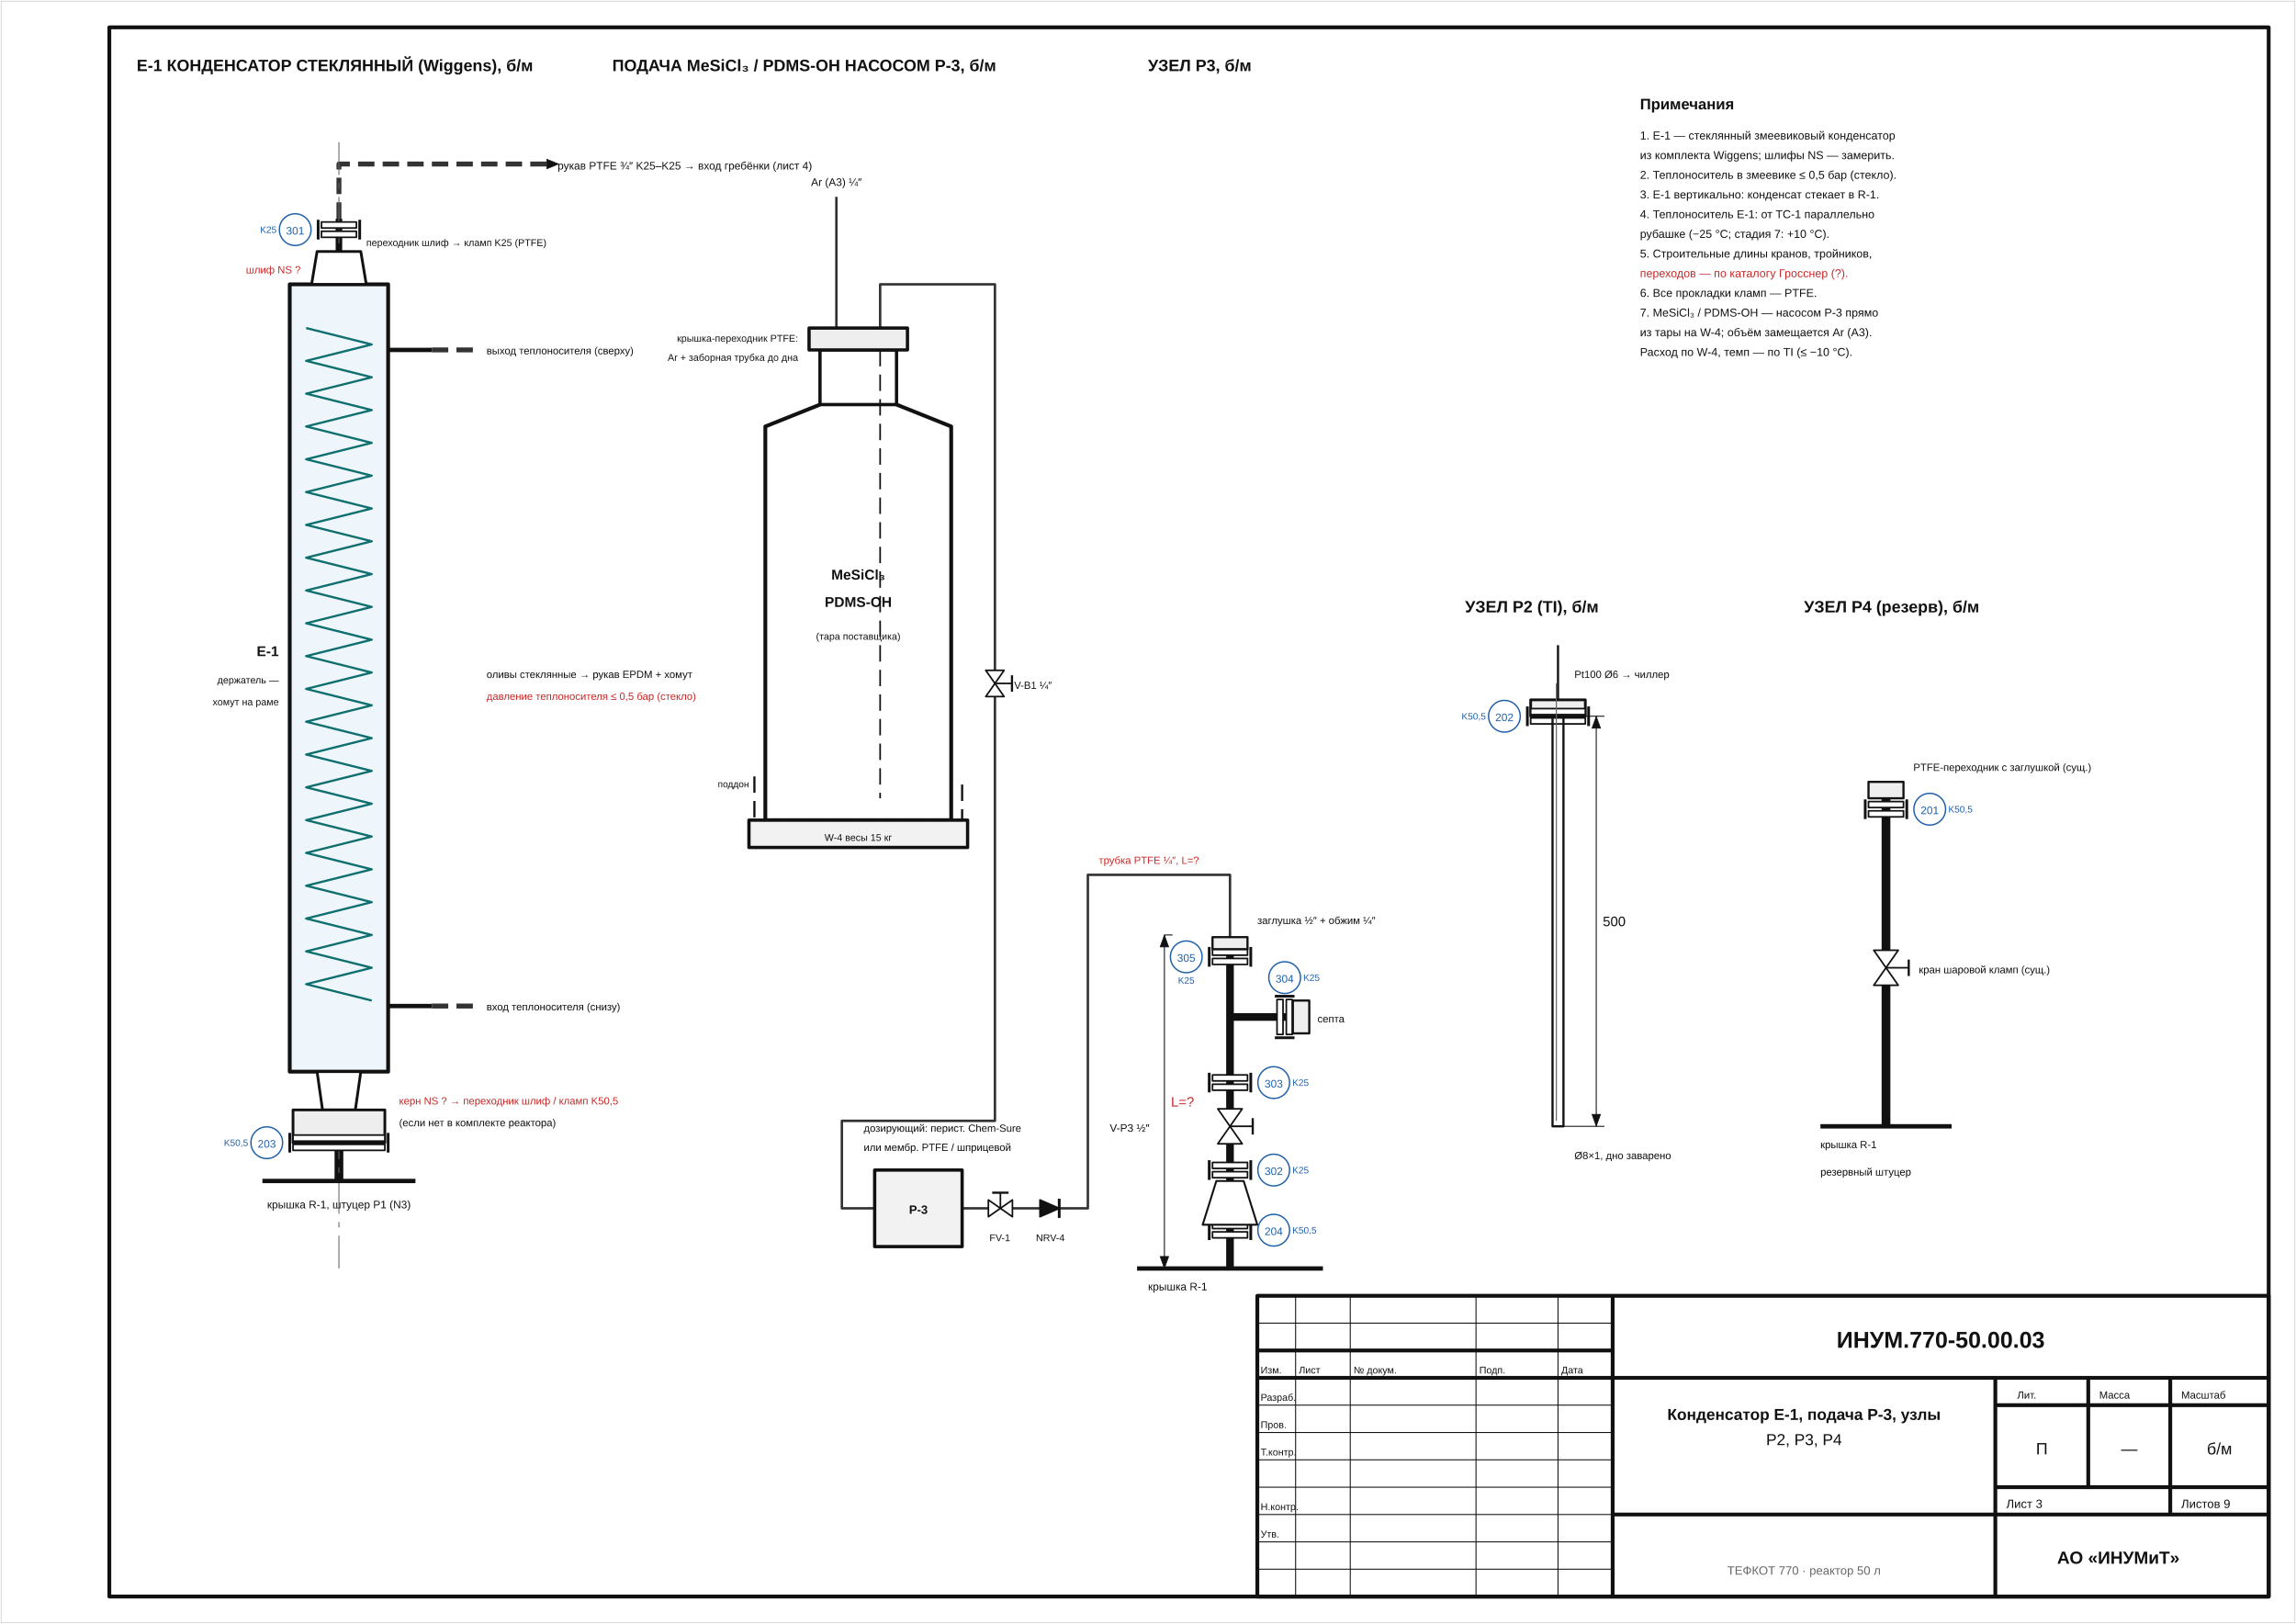
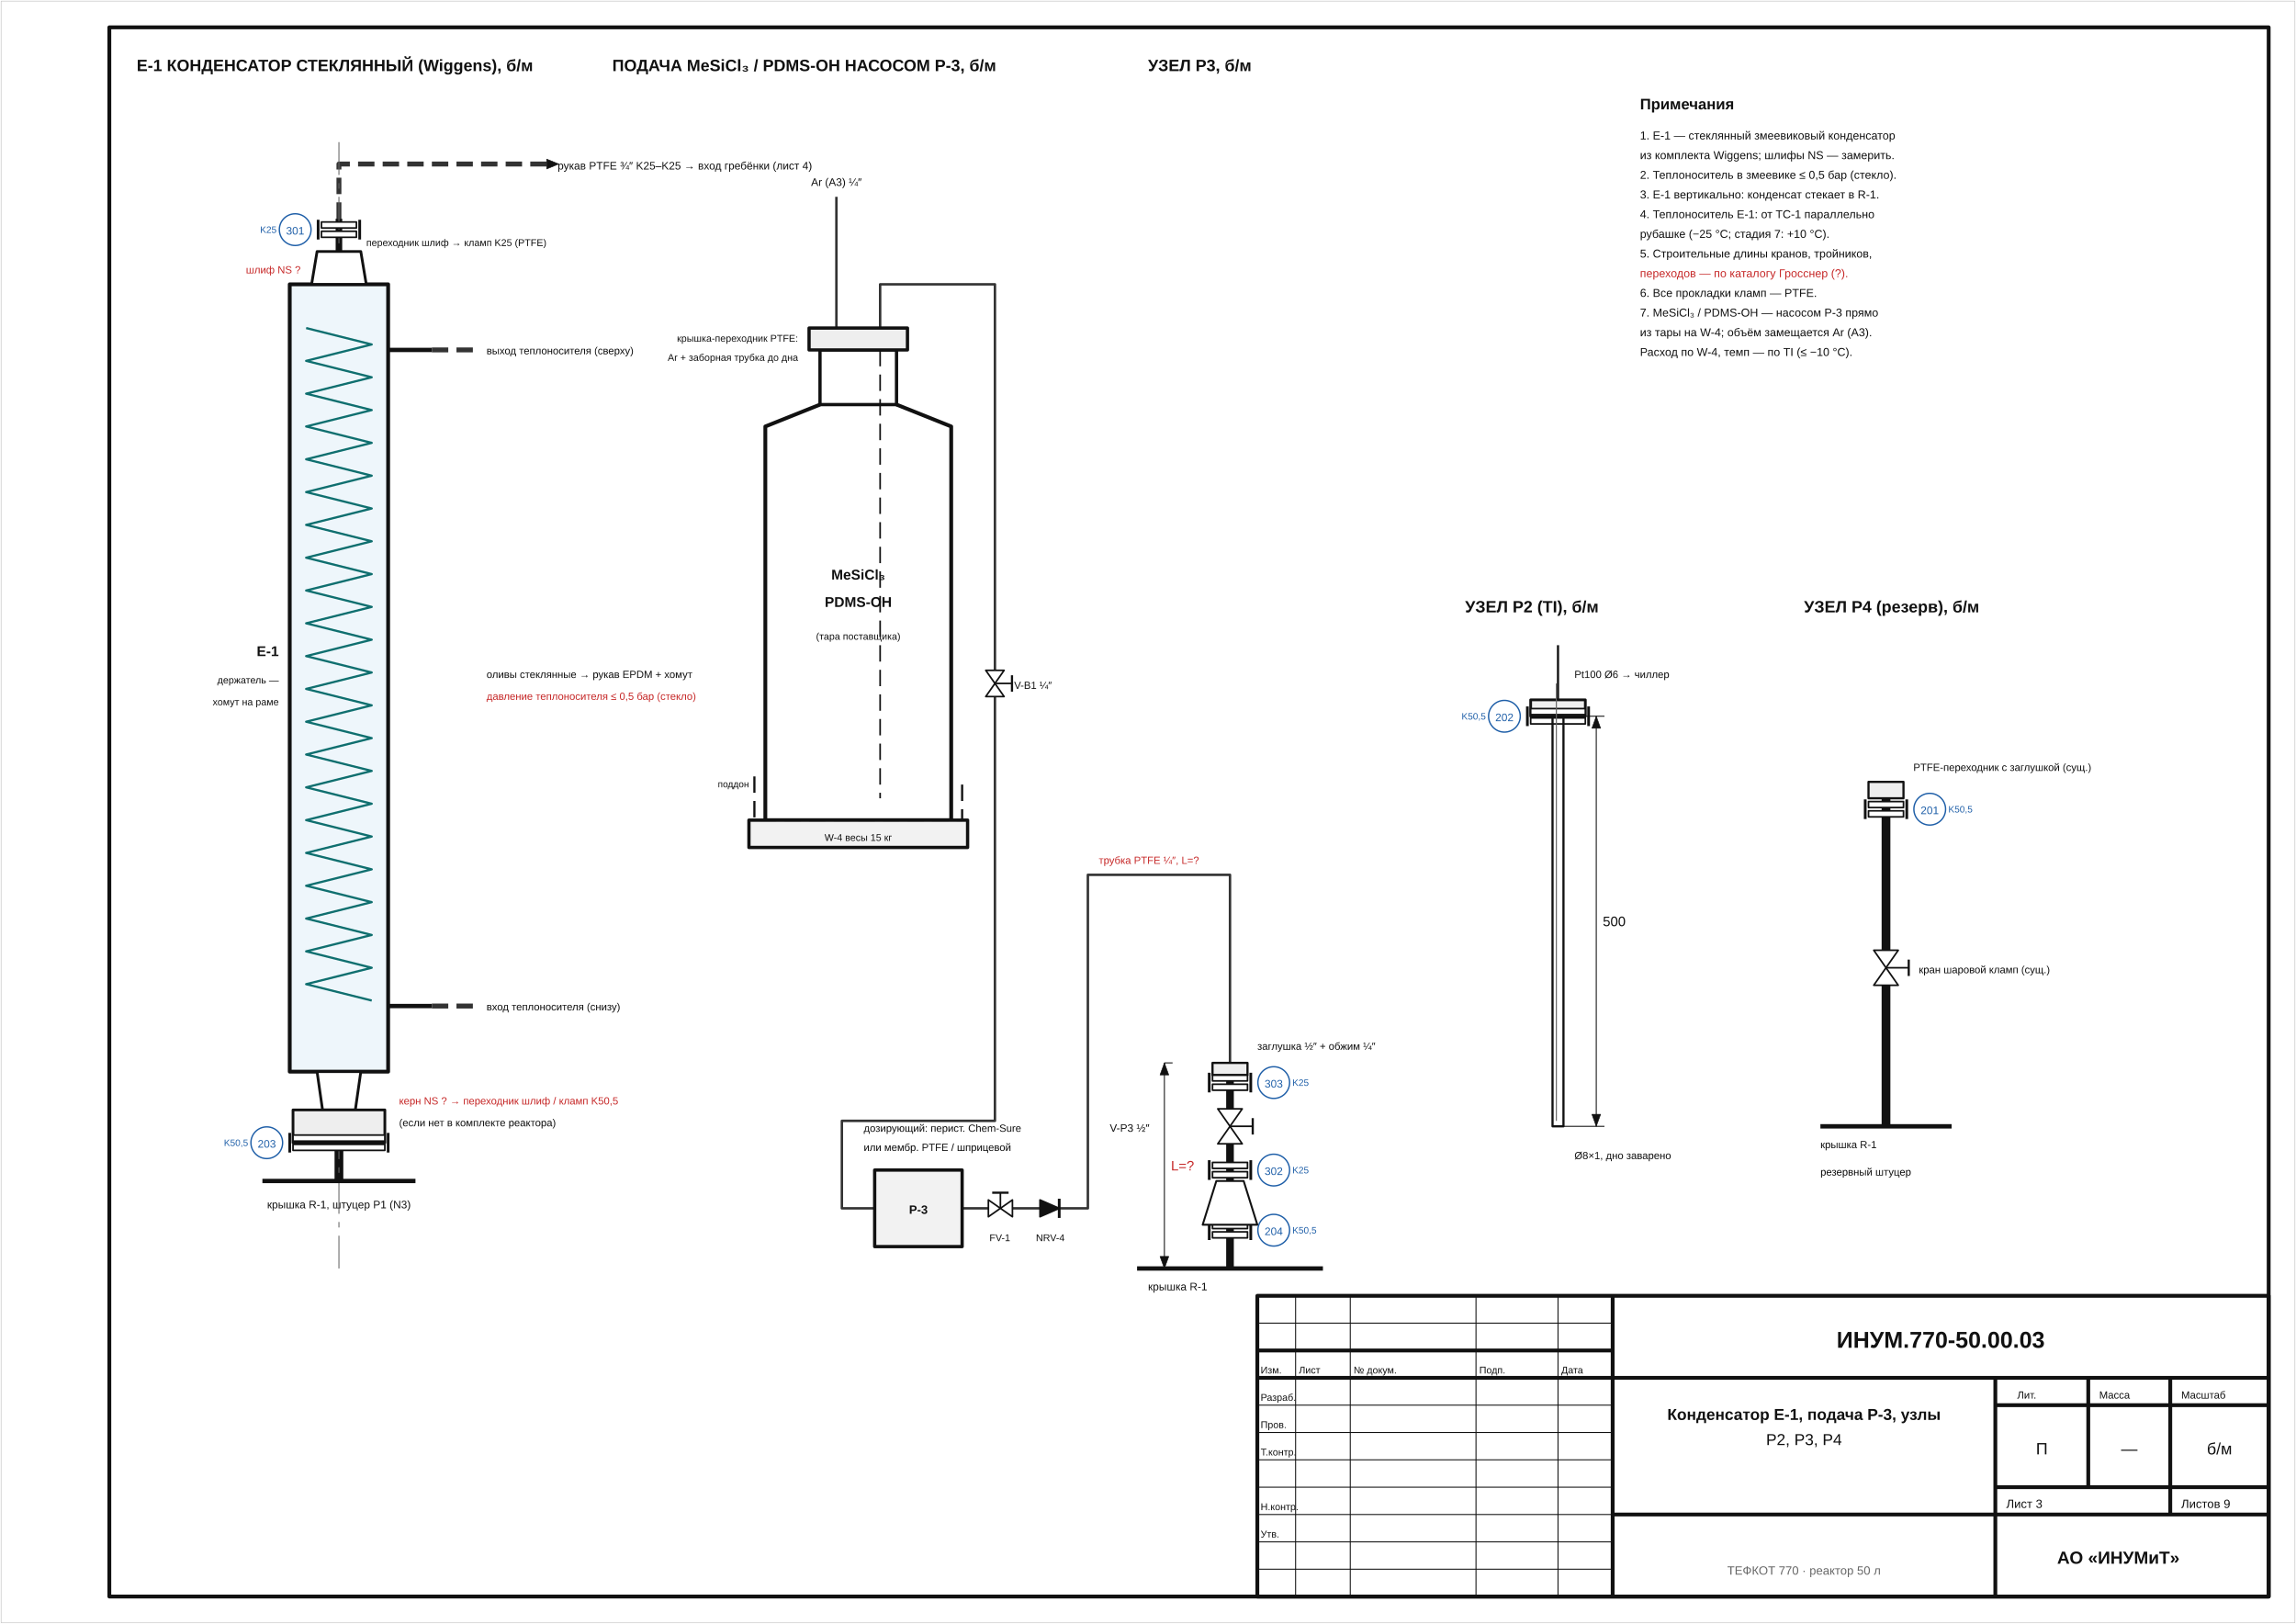
<svg xmlns="http://www.w3.org/2000/svg" viewBox="0 0 420.0 297.0" width="420.0mm" height="297.0mm" font-family="Arial, 'Liberation Sans', sans-serif">
  <rect width="100%" height="100%" fill="#fff" />
  <path d="M230.00,247.00 L295.00,247.00" fill="none" stroke="#111111" stroke-width="0.7" stroke-linejoin="round" />
  <path d="M230.00,252.00 L295.00,252.00" fill="none" stroke="#111111" stroke-width="0.7" stroke-linejoin="round" />
  <path d="M295.00,237.00 L295.00,292.00" fill="none" stroke="#111111" stroke-width="0.7" stroke-linejoin="round" />
  <path d="M295.00,252.00 L415.00,252.00" fill="none" stroke="#111111" stroke-width="0.7" stroke-linejoin="round" />
  <path d="M365.00,252.00 L365.00,292.00" fill="none" stroke="#111111" stroke-width="0.7" stroke-linejoin="round" />
  <path d="M295.00,277.00 L415.00,277.00" fill="none" stroke="#111111" stroke-width="0.7" stroke-linejoin="round" />
  <path d="M365.00,257.00 L415.00,257.00" fill="none" stroke="#111111" stroke-width="0.7" stroke-linejoin="round" />
  <path d="M365.00,272.00 L415.00,272.00" fill="none" stroke="#111111" stroke-width="0.7" stroke-linejoin="round" />
  <path d="M382.00,252.00 L382.00,272.00" fill="none" stroke="#111111" stroke-width="0.7" stroke-linejoin="round" />
  <path d="M397.00,252.00 L397.00,272.00" fill="none" stroke="#111111" stroke-width="0.7" stroke-linejoin="round" />
  <path d="M397.00,272.00 L397.00,277.00" fill="none" stroke="#111111" stroke-width="0.7" stroke-linejoin="round" />
  <path d="M71.00,184.00 L79.00,184.00" fill="none" stroke="#111111" stroke-width="0.8" stroke-linejoin="round" />
  <path d="M79.00,184.00 L87.00,184.00" fill="none" stroke="#333333" stroke-width="0.9" stroke-dasharray="3 1.5" stroke-linejoin="round" />
  <path d="M71.00,64.00 L79.00,64.00" fill="none" stroke="#111111" stroke-width="0.8" stroke-linejoin="round" />
  <path d="M79.00,64.00 L87.00,64.00" fill="none" stroke="#333333" stroke-width="0.9" stroke-dasharray="3 1.5" stroke-linejoin="round" />
  <path d="M62.00,46.00 L62.00,40.00" fill="none" stroke="#111111" stroke-width="1.2" stroke-linejoin="round" />
  <path d="M62.00,40.00 L62.00,30.00 L100.00,30.00" fill="none" stroke="#333333" stroke-width="0.9" stroke-dasharray="3 1.5" stroke-linejoin="round" />
  <path d="M62.00,209.00 L62.00,216.00" fill="none" stroke="#111111" stroke-width="1.6" stroke-linejoin="round" />
  <path d="M150.00,74.00 L140.00,78.00 L140.00,150.00 L174.00,150.00 L174.00,78.00 L164.00,74.00" fill="none" stroke="#111111" stroke-width="0.7" stroke-linejoin="round" />
  <path d="M153.00,60.00 L153.00,36.00" fill="none" stroke="#333333" stroke-width="0.45" stroke-linejoin="round" />
  <path d="M161.00,60.00 L161.00,52.00 L182.00,52.00 L182.00,122.60" fill="none" stroke="#333333" stroke-width="0.45" stroke-linejoin="round" />
  <path d="M182.00,127.40 L182.00,205.00 L154.00,205.00 L154.00,221.00 L160.00,221.00" fill="none" stroke="#333333" stroke-width="0.45" stroke-linejoin="round" />
  <path d="M176.00,221.00 L180.80,221.00" fill="none" stroke="#333333" stroke-width="0.45" stroke-linejoin="round" />
  <path d="M185.20,221.00 L190.24,221.00" fill="none" stroke="#333333" stroke-width="0.45" stroke-linejoin="round" />
-   <path d="M193.76,221.00 L199.00,221.00 L199.00,160.00 L225.00,160.00 L225.00,171.40" fill="none" stroke="#333333" stroke-width="0.45" stroke-linejoin="round" />
+   <path d="M193.76,221.00 L199.00,221.00 L199.00,160.00 L225.00,160.00 L225.00,194.40" fill="none" stroke="#333333" stroke-width="0.45" stroke-linejoin="round" />
  <path d="M225.00,232.00 L225.00,209.20" fill="none" stroke="#111111" stroke-width="1.4" stroke-linejoin="round" />
-   <path d="M225.00,202.80 L225.00,174.00" fill="none" stroke="#111111" stroke-width="1.4" stroke-linejoin="round" />
-   <path d="M225.00,186.00 L236.50,186.00" fill="none" stroke="#111111" stroke-width="1.4" stroke-linejoin="round" />
+   <path d="M225.00,202.80 L225.00,196.00" fill="none" stroke="#111111" stroke-width="1.4" stroke-linejoin="round" />
  <path d="M345.00,206.00 L345.00,180.20" fill="none" stroke="#111111" stroke-width="1.6" stroke-linejoin="round" />
  <path d="M345.00,173.80 L345.00,146.00" fill="none" stroke="#111111" stroke-width="1.6" stroke-linejoin="round" />
  <path d="M0.20,0.20 L419.80,0.20 L419.80,296.80 L0.20,296.80 Z" fill="none" stroke="#bbbbbb" stroke-width="0.1" stroke-linejoin="round" />
  <path d="M20.00,5.00 L415.00,5.00 L415.00,292.00 L20.00,292.00 Z" fill="none" stroke="#111111" stroke-width="0.7" stroke-linejoin="round" />
  <path d="M230.00,237.00 L415.00,237.00 L415.00,292.00 L230.00,292.00 Z" fill="none" stroke="#111111" stroke-width="0.7" stroke-linejoin="round" />
  <path d="M230.00,242.00 L295.00,242.00" fill="none" stroke="#111111" stroke-width="0.18" stroke-linejoin="round" />
  <path d="M230.00,257.00 L295.00,257.00" fill="none" stroke="#111111" stroke-width="0.18" stroke-linejoin="round" />
  <path d="M230.00,262.00 L295.00,262.00" fill="none" stroke="#111111" stroke-width="0.18" stroke-linejoin="round" />
  <path d="M230.00,267.00 L295.00,267.00" fill="none" stroke="#111111" stroke-width="0.18" stroke-linejoin="round" />
  <path d="M230.00,272.00 L295.00,272.00" fill="none" stroke="#111111" stroke-width="0.18" stroke-linejoin="round" />
  <path d="M230.00,277.00 L295.00,277.00" fill="none" stroke="#111111" stroke-width="0.18" stroke-linejoin="round" />
  <path d="M230.00,282.00 L295.00,282.00" fill="none" stroke="#111111" stroke-width="0.18" stroke-linejoin="round" />
  <path d="M230.00,287.00 L295.00,287.00" fill="none" stroke="#111111" stroke-width="0.18" stroke-linejoin="round" />
  <path d="M237.00,237.00 L237.00,292.00" fill="none" stroke="#111111" stroke-width="0.18" stroke-linejoin="round" />
  <path d="M247.00,237.00 L247.00,292.00" fill="none" stroke="#111111" stroke-width="0.18" stroke-linejoin="round" />
  <path d="M270.00,237.00 L270.00,292.00" fill="none" stroke="#111111" stroke-width="0.18" stroke-linejoin="round" />
  <path d="M285.00,237.00 L285.00,292.00" fill="none" stroke="#111111" stroke-width="0.18" stroke-linejoin="round" />
  <text x="230.60" y="251.20" font-size="1.8" text-anchor="start" fill="#111111">Изм.</text>
  <text x="237.60" y="251.20" font-size="1.8" text-anchor="start" fill="#111111">Лист</text>
  <text x="247.60" y="251.20" font-size="1.8" text-anchor="start" fill="#111111">№ докум.</text>
  <text x="270.60" y="251.20" font-size="1.8" text-anchor="start" fill="#111111">Подп.</text>
  <text x="285.60" y="251.20" font-size="1.8" text-anchor="start" fill="#111111">Дата</text>
  <text x="230.60" y="256.20" font-size="1.8" text-anchor="start" fill="#111111">Разраб.</text>
  <text x="230.60" y="261.20" font-size="1.8" text-anchor="start" fill="#111111">Пров.</text>
  <text x="230.60" y="266.20" font-size="1.8" text-anchor="start" fill="#111111">Т.контр.</text>
  <text x="230.60" y="276.20" font-size="1.8" text-anchor="start" fill="#111111">Н.контр.</text>
  <text x="230.60" y="281.20" font-size="1.8" text-anchor="start" fill="#111111">Утв.</text>
  <text x="248.60" y="256.20" font-size="1.8" text-anchor="start" fill="#111111" />
  <text x="355.00" y="246.50" font-size="4.2" text-anchor="middle" fill="#111111" font-weight="bold">ИНУМ.770-50.00.03</text>
  <text x="330.00" y="259.70" font-size="2.9" text-anchor="middle" fill="#111111" font-weight="bold">Конденсатор E-1, подача P-3, узлы</text>
  <text x="330.00" y="264.30" font-size="2.9" text-anchor="middle" fill="#111111">P2, P3, P4</text>
  <text x="369.00" y="255.80" font-size="1.9" text-anchor="start" fill="#111111">Лит.</text>
  <text x="384.00" y="255.80" font-size="1.9" text-anchor="start" fill="#111111">Масса</text>
  <text x="399.00" y="255.80" font-size="1.9" text-anchor="start" fill="#111111">Масштаб</text>
  <text x="373.50" y="266.00" font-size="3" text-anchor="middle" fill="#111111">П</text>
  <text x="389.50" y="266.00" font-size="3" text-anchor="middle" fill="#111111">—</text>
  <text x="406.00" y="266.00" font-size="3" text-anchor="middle" fill="#111111">б/м</text>
  <text x="367.00" y="275.80" font-size="2.2" text-anchor="start" fill="#111111">Лист 3</text>
  <text x="399.00" y="275.80" font-size="2.2" text-anchor="start" fill="#111111">Листов 9</text>
  <text x="387.50" y="286.00" font-size="3.2" text-anchor="middle" fill="#111111" font-weight="bold">АО «ИНУМиТ»</text>
  <text x="330.00" y="288.00" font-size="2.2" text-anchor="middle" fill="#666666">ТЕФКОТ 770 · реактор 50 л</text>
  <text x="25.00" y="13.00" font-size="3.0" text-anchor="start" fill="#111111" font-weight="bold">E-1 КОНДЕНСАТОР СТЕКЛЯННЫЙ (Wiggens), б/м</text>
  <path d="M62.00,26.00 L62.00,232.00" fill="none" stroke="#666666" stroke-width="0.18" stroke-dasharray="6 1.5 1 1.5" stroke-linejoin="round" />
  <path d="M53.00,52.00 L71.00,52.00 L71.00,196.00 L53.00,196.00 Z" fill="#eef6fb" stroke="#111111" stroke-width="0.7" stroke-linejoin="round" />
  <path d="M56.00,60.00 L68.00,63.00 L56.00,66.00 L68.00,69.00 L56.00,72.00 L68.00,75.00 L56.00,78.00 L68.00,81.00 L56.00,84.00 L68.00,87.00 L56.00,90.00 L68.00,93.00 L56.00,96.00 L68.00,99.00 L56.00,102.00 L68.00,105.00 L56.00,108.00 L68.00,111.00 L56.00,114.00 L68.00,117.00 L56.00,120.00 L68.00,123.00 L56.00,126.00 L68.00,129.00 L56.00,132.00 L68.00,135.00 L56.00,138.00 L68.00,141.00 L56.00,144.00 L68.00,147.00 L56.00,150.00 L68.00,153.00 L56.00,156.00 L68.00,159.00 L56.00,162.00 L68.00,165.00 L56.00,168.00 L68.00,171.00 L56.00,174.00 L68.00,177.00 L56.00,180.00 L68.00,183.00" fill="none" stroke="#0f6f6f" stroke-width="0.4" stroke-linejoin="round" />
  <text x="89.00" y="184.80" font-size="1.9" text-anchor="start" fill="#111111">вход теплоносителя (снизу)</text>
  <text x="89.00" y="64.80" font-size="1.9" text-anchor="start" fill="#111111">выход теплоносителя (сверху)</text>
  <text x="89.00" y="124.00" font-size="1.9" text-anchor="start" fill="#111111">оливы стеклянные → рукав EPDM + хомут</text>
  <text x="89.00" y="128.00" font-size="1.9" text-anchor="start" fill="#c62828">давление теплоносителя ≤ 0,5 бар (стекло)</text>
  <path d="M57.00,52.00 L67.00,52.00 L66.00,46.00 L58.00,46.00 Z" fill="#ffffff" stroke="#111111" stroke-width="0.5" stroke-linejoin="round" />
  <text x="55.00" y="50.00" font-size="1.9" text-anchor="end" fill="#c62828">шлиф NS ?</text>
  <path d="M58.80,40.60 L65.20,40.60 L65.20,41.70 L58.80,41.70 Z" fill="#ffffff" stroke="#111111" stroke-width="0.3" stroke-linejoin="round" />
  <path d="M58.80,42.30 L65.20,42.30 L65.20,43.40 L58.80,43.40 Z" fill="#ffffff" stroke="#111111" stroke-width="0.3" stroke-linejoin="round" />
  <path d="M58.20,40.20 L58.20,43.80" fill="none" stroke="#111111" stroke-width="0.5" stroke-linejoin="round" />
  <path d="M65.80,40.20 L65.80,43.80" fill="none" stroke="#111111" stroke-width="0.5" stroke-linejoin="round" />
  <circle cx="54.00" cy="42.00" r="2.90" fill="#ffffff" stroke="#1f5fa8" stroke-width="0.25" />
  <text x="54.00" y="42.90" font-size="2.0" text-anchor="middle" fill="#1f5fa8">301</text>
  <path d="M102.20,30.00 L100.00,30.90 L100.00,29.10 Z" fill="#111111" stroke="#111111" stroke-width="0.1" stroke-linejoin="round" />
  <text x="102.00" y="31.00" font-size="2.0" text-anchor="start" fill="#111111">рукав PTFE ¾″ K25–K25 → вход гребёнки (лист 4)</text>
  <text x="67.00" y="45.00" font-size="1.8" text-anchor="start" fill="#111111">переходник шлиф → кламп K25 (PTFE)</text>
  <path d="M58.00,196.00 L66.00,196.00 L65.00,203.00 L59.00,203.00 Z" fill="#ffffff" stroke="#111111" stroke-width="0.5" stroke-linejoin="round" />
  <path d="M53.60,203.00 L70.40,203.00 L70.40,209.00 L53.60,209.00 Z" fill="#eeeeee" stroke="#111111" stroke-width="0.5" stroke-linejoin="round" />
  <text x="73.00" y="202.00" font-size="1.9" text-anchor="start" fill="#c62828">керн NS ? → переходник шлиф / кламп K50,5</text>
  <text x="73.00" y="206.00" font-size="1.9" text-anchor="start" fill="#111111">(если нет в комплекте реактора)</text>
  <path d="M53.60,207.60 L70.40,207.60 L70.40,208.70 L53.60,208.70 Z" fill="#ffffff" stroke="#111111" stroke-width="0.3" stroke-linejoin="round" />
  <path d="M53.60,209.30 L70.40,209.30 L70.40,210.40 L53.60,210.40 Z" fill="#ffffff" stroke="#111111" stroke-width="0.3" stroke-linejoin="round" />
  <path d="M53.00,207.20 L53.00,210.80" fill="none" stroke="#111111" stroke-width="0.5" stroke-linejoin="round" />
  <path d="M71.00,207.20 L71.00,210.80" fill="none" stroke="#111111" stroke-width="0.5" stroke-linejoin="round" />
  <circle cx="48.80" cy="209.00" r="2.90" fill="#ffffff" stroke="#1f5fa8" stroke-width="0.25" />
  <text x="48.80" y="209.90" font-size="2.0" text-anchor="middle" fill="#1f5fa8">203</text>
  <path d="M48.00,216.00 L76.00,216.00" fill="none" stroke="#111111" stroke-width="0.8" stroke-linejoin="round" />
  <text x="62.00" y="221.00" font-size="2.0" text-anchor="middle" fill="#111111">крышка R-1, штуцер P1 (N3)</text>
  <text x="51.00" y="120.00" font-size="2.6" text-anchor="end" fill="#111111" font-weight="bold">E-1</text>
  <text x="51.00" y="125.00" font-size="1.8" text-anchor="end" fill="#111111">держатель —</text>
  <text x="51.00" y="129.00" font-size="1.8" text-anchor="end" fill="#111111">хомут на раме</text>
  <text x="112.00" y="13.00" font-size="3.0" text-anchor="start" fill="#111111" font-weight="bold">ПОДАЧА MeSiCl₃ / PDMS-OH НАСОСОМ P-3, б/м</text>
  <path d="M150.00,64.00 L164.00,64.00 L164.00,74.00 L150.00,74.00 Z" fill="none" stroke="#111111" stroke-width="0.6" stroke-linejoin="round" />
  <path d="M148.00,60.00 L166.00,60.00 L166.00,64.00 L148.00,64.00 Z" fill="#eeeeee" stroke="#111111" stroke-width="0.6" stroke-linejoin="round" />
  <text x="157.00" y="106.00" font-size="2.6" text-anchor="middle" fill="#111111" font-weight="bold">MeSiCl₃</text>
  <text x="157.00" y="111.00" font-size="2.6" text-anchor="middle" fill="#111111" font-weight="bold">PDMS-OH</text>
  <text x="157.00" y="117.00" font-size="1.8" text-anchor="middle" fill="#111111">(тара поставщика)</text>
  <path d="M161.00,64.00 L161.00,146.00" fill="none" stroke="#111111" stroke-width="0.3" stroke-dasharray="3 1.5" stroke-linejoin="round" />
  <path d="M137.00,150.00 L177.00,150.00 L177.00,155.00 L137.00,155.00 Z" fill="#f2f2f2" stroke="#111111" stroke-width="0.6" stroke-linejoin="round" />
  <text x="157.00" y="153.80" font-size="1.8" text-anchor="middle" fill="#111111">W-4 весы 15 кг</text>
  <path d="M138.00,142.00 L138.00,150.00 L176.00,150.00 L176.00,142.00" fill="none" stroke="#111111" stroke-width="0.4" stroke-dasharray="3 1.5" stroke-linejoin="round" />
  <text x="137.00" y="144.00" font-size="1.7" text-anchor="end" fill="#111111">поддон</text>
  <text x="153.00" y="34.00" font-size="2.0" text-anchor="middle" fill="#111111">Ar (A3) ¼″</text>
  <text x="146.00" y="62.50" font-size="1.8" text-anchor="end" fill="#111111">крышка-переходник PTFE:</text>
  <text x="146.00" y="66.00" font-size="1.8" text-anchor="end" fill="#111111">Ar + заборная трубка до дна</text>
  <path d="M180.32,122.60 L183.68,127.40 L180.32,127.40 L183.68,122.60 Z" fill="#ffffff" stroke="#111111" stroke-width="0.3" stroke-linejoin="round" />
  <path d="M182.00,125.00 L185.12,125.00" fill="none" stroke="#111111" stroke-width="0.3" stroke-linejoin="round" />
  <path d="M185.12,123.50 L185.12,126.50" fill="none" stroke="#111111" stroke-width="0.4" stroke-linejoin="round" />
  <text x="185.50" y="126.00" font-size="1.9" text-anchor="start" fill="#111111">V-B1 ¼″</text>
  <path d="M160.00,214.00 L176.00,214.00 L176.00,228.00 L160.00,228.00 Z" fill="#f2f2f2" stroke="#111111" stroke-width="0.6" stroke-linejoin="round" />
  <text x="168.00" y="222.00" font-size="2.2" text-anchor="middle" fill="#111111" font-weight="bold">P-3</text>
  <text x="158.00" y="207.00" font-size="1.9" text-anchor="start" fill="#111111">дозирующий: перист. Chem-Sure</text>
  <text x="158.00" y="210.50" font-size="1.9" text-anchor="start" fill="#111111">или мембр. PTFE / шприцевой</text>
  <path d="M180.80,219.46 L185.20,222.54 L185.20,219.46 L180.80,222.54 Z" fill="#ffffff" stroke="#111111" stroke-width="0.3" stroke-linejoin="round" />
  <path d="M183.00,221.00 L183.00,218.14" fill="none" stroke="#111111" stroke-width="0.3" stroke-linejoin="round" />
  <path d="M181.50,218.14 L184.50,218.14" fill="none" stroke="#111111" stroke-width="0.4" stroke-linejoin="round" />
  <text x="181.00" y="227.00" font-size="1.8" text-anchor="start" fill="#111111">FV-1</text>
  <path d="M193.76,221.00 L190.24,222.54 L190.24,219.46 Z" fill="#111111" stroke="#111111" stroke-width="0.3" stroke-linejoin="round" />
  <path d="M193.76,222.76 L193.76,219.24" fill="none" stroke="#111111" stroke-width="0.5" stroke-linejoin="round" />
  <text x="189.50" y="227.00" font-size="1.8" text-anchor="start" fill="#111111">NRV-4</text>
  <text x="201.00" y="158.00" font-size="1.9" text-anchor="start" fill="#c62828">трубка PTFE ¼″, L=?</text>
  <text x="210.00" y="13.00" font-size="3.0" text-anchor="start" fill="#111111" font-weight="bold">УЗЕЛ P3, б/м</text>
  <path d="M208.00,232.00 L242.00,232.00" fill="none" stroke="#111111" stroke-width="0.8" stroke-linejoin="round" />
  <text x="210.00" y="236.00" font-size="2.0" text-anchor="start" fill="#111111">крышка R-1</text>
  <path d="M221.80,223.60 L228.20,223.60 L228.20,224.70 L221.80,224.70 Z" fill="#ffffff" stroke="#111111" stroke-width="0.3" stroke-linejoin="round" />
  <path d="M221.80,225.30 L228.20,225.30 L228.20,226.40 L221.80,226.40 Z" fill="#ffffff" stroke="#111111" stroke-width="0.3" stroke-linejoin="round" />
  <path d="M221.20,223.20 L221.20,226.80" fill="none" stroke="#111111" stroke-width="0.5" stroke-linejoin="round" />
  <path d="M228.80,223.20 L228.80,226.80" fill="none" stroke="#111111" stroke-width="0.5" stroke-linejoin="round" />
  <circle cx="233.00" cy="225.00" r="2.90" fill="#ffffff" stroke="#1f5fa8" stroke-width="0.25" />
  <text x="233.00" y="225.90" font-size="2.0" text-anchor="middle" fill="#1f5fa8">204</text>
  <path d="M222.50,216.00 L227.50,216.00 L230.00,224.00 L220.00,224.00 Z" fill="#ffffff" stroke="#111111" stroke-width="0.35" stroke-linejoin="round" />
  <path d="M221.80,212.60 L228.20,212.60 L228.20,213.70 L221.80,213.70 Z" fill="#ffffff" stroke="#111111" stroke-width="0.3" stroke-linejoin="round" />
  <path d="M221.80,214.30 L228.20,214.30 L228.20,215.40 L221.80,215.40 Z" fill="#ffffff" stroke="#111111" stroke-width="0.3" stroke-linejoin="round" />
  <path d="M221.20,212.20 L221.20,215.80" fill="none" stroke="#111111" stroke-width="0.5" stroke-linejoin="round" />
  <path d="M228.80,212.20 L228.80,215.80" fill="none" stroke="#111111" stroke-width="0.5" stroke-linejoin="round" />
  <circle cx="233.00" cy="214.00" r="2.90" fill="#ffffff" stroke="#1f5fa8" stroke-width="0.25" />
  <text x="233.00" y="214.90" font-size="2.0" text-anchor="middle" fill="#1f5fa8">302</text>
  <path d="M222.76,202.80 L227.24,209.20 L222.76,209.20 L227.24,202.80 Z" fill="#ffffff" stroke="#111111" stroke-width="0.3" stroke-linejoin="round" />
  <path d="M225.00,206.00 L229.16,206.00" fill="none" stroke="#111111" stroke-width="0.3" stroke-linejoin="round" />
  <path d="M229.16,204.50 L229.16,207.50" fill="none" stroke="#111111" stroke-width="0.4" stroke-linejoin="round" />
  <text x="203.00" y="207.00" font-size="2.0" text-anchor="start" fill="#111111">V-P3 ½″</text>
  <path d="M221.80,196.60 L228.20,196.60 L228.20,197.70 L221.80,197.70 Z" fill="#ffffff" stroke="#111111" stroke-width="0.3" stroke-linejoin="round" />
  <path d="M221.80,198.30 L228.20,198.30 L228.20,199.40 L221.80,199.40 Z" fill="#ffffff" stroke="#111111" stroke-width="0.3" stroke-linejoin="round" />
  <path d="M221.20,196.20 L221.20,199.80" fill="none" stroke="#111111" stroke-width="0.5" stroke-linejoin="round" />
  <path d="M228.80,196.20 L228.80,199.80" fill="none" stroke="#111111" stroke-width="0.5" stroke-linejoin="round" />
  <circle cx="233.00" cy="198.00" r="2.90" fill="#ffffff" stroke="#1f5fa8" stroke-width="0.25" />
  <text x="233.00" y="198.90" font-size="2.0" text-anchor="middle" fill="#1f5fa8">303</text>
-   <path d="M233.60,182.80 L234.70,182.80 L234.70,189.20 L233.60,189.20 Z" fill="#ffffff" stroke="#111111" stroke-width="0.3" stroke-linejoin="round" />
-   <path d="M235.30,182.80 L236.40,182.80 L236.40,189.20 L235.30,189.20 Z" fill="#ffffff" stroke="#111111" stroke-width="0.3" stroke-linejoin="round" />
-   <path d="M233.20,182.20 L236.80,182.20" fill="none" stroke="#111111" stroke-width="0.5" stroke-linejoin="round" />
-   <path d="M233.20,189.80 L236.80,189.80" fill="none" stroke="#111111" stroke-width="0.5" stroke-linejoin="round" />
-   <circle cx="235.00" cy="178.80" r="2.90" fill="#ffffff" stroke="#1f5fa8" stroke-width="0.25" />
-   <text x="235.00" y="179.70" font-size="2.0" text-anchor="middle" fill="#1f5fa8">304</text>
-   <path d="M236.50,183.00 L239.50,183.00 L239.50,189.00 L236.50,189.00 Z" fill="#eeeeee" stroke="#111111" stroke-width="0.4" stroke-linejoin="round" />
-   <text x="241.00" y="187.00" font-size="1.9" text-anchor="start" fill="#111111">септа</text>
-   <path d="M221.80,173.60 L228.20,173.60 L228.20,174.70 L221.80,174.70 Z" fill="#ffffff" stroke="#111111" stroke-width="0.3" stroke-linejoin="round" />
-   <path d="M221.80,175.30 L228.20,175.30 L228.20,176.40 L221.80,176.40 Z" fill="#ffffff" stroke="#111111" stroke-width="0.3" stroke-linejoin="round" />
-   <path d="M221.20,173.20 L221.20,176.80" fill="none" stroke="#111111" stroke-width="0.5" stroke-linejoin="round" />
-   <path d="M228.80,173.20 L228.80,176.80" fill="none" stroke="#111111" stroke-width="0.5" stroke-linejoin="round" />
-   <circle cx="217.00" cy="175.00" r="2.90" fill="#ffffff" stroke="#1f5fa8" stroke-width="0.25" />
-   <text x="217.00" y="175.90" font-size="2.0" text-anchor="middle" fill="#1f5fa8">305</text>
-   <path d="M221.80,171.40 L228.20,171.40 L228.20,173.60 L221.80,173.60 Z" fill="#eeeeee" stroke="#111111" stroke-width="0.4" stroke-linejoin="round" />
-   <text x="230.00" y="169.00" font-size="1.9" text-anchor="start" fill="#111111">заглушка ½″ + обжим ¼″</text>
+   <path d="M221.80,194.40 L228.20,194.40 L228.20,196.60 L221.80,196.60 Z" fill="#eeeeee" stroke="#111111" stroke-width="0.4" stroke-linejoin="round" />
+   <text x="230.00" y="192.00" font-size="1.9" text-anchor="start" fill="#111111">заглушка ½″ + обжим ¼″</text>
  <path d="M213.00,232.00 L214.50,232.00" fill="none" stroke="#111111" stroke-width="0.18" stroke-linejoin="round" />
-   <path d="M213.00,171.00 L214.50,171.00" fill="none" stroke="#111111" stroke-width="0.18" stroke-linejoin="round" />
-   <path d="M213.00,232.00 L213.00,171.00" fill="none" stroke="#111111" stroke-width="0.18" stroke-linejoin="round" />
+   <path d="M213.00,194.40 L214.50,194.40" fill="none" stroke="#111111" stroke-width="0.18" stroke-linejoin="round" />
+   <path d="M213.00,232.00 L213.00,194.40" fill="none" stroke="#111111" stroke-width="0.18" stroke-linejoin="round" />
  <path d="M213.00,232.00 L212.20,229.80 L213.80,229.80 Z" fill="#111111" stroke="#111111" stroke-width="0.1" stroke-linejoin="round" />
-   <path d="M213.00,171.00 L213.80,173.20 L212.20,173.20 Z" fill="#111111" stroke="#111111" stroke-width="0.1" stroke-linejoin="round" />
-   <text x="214.20" y="202.38" font-size="2.5" text-anchor="start" fill="#c62828">L=?</text>
+   <path d="M213.00,194.40 L213.80,196.60 L212.20,196.60 Z" fill="#111111" stroke="#111111" stroke-width="0.1" stroke-linejoin="round" />
+   <text x="214.20" y="214.07" font-size="2.5" text-anchor="start" fill="#c62828">L=?</text>
  <text x="268.00" y="112.00" font-size="3.0" text-anchor="start" fill="#111111" font-weight="bold">УЗЕЛ P2 (TI), б/м</text>
  <path d="M280.00,128.00 L290.00,128.00 L290.00,131.00 L280.00,131.00 Z" fill="#eeeeee" stroke="#111111" stroke-width="0.5" stroke-linejoin="round" />
  <path d="M280.00,129.60 L290.00,129.60 L290.00,130.70 L280.00,130.70 Z" fill="#ffffff" stroke="#111111" stroke-width="0.3" stroke-linejoin="round" />
  <path d="M280.00,131.30 L290.00,131.30 L290.00,132.40 L280.00,132.40 Z" fill="#ffffff" stroke="#111111" stroke-width="0.3" stroke-linejoin="round" />
  <path d="M279.40,129.20 L279.40,132.80" fill="none" stroke="#111111" stroke-width="0.5" stroke-linejoin="round" />
  <path d="M290.60,129.20 L290.60,132.80" fill="none" stroke="#111111" stroke-width="0.5" stroke-linejoin="round" />
  <circle cx="275.20" cy="131.00" r="2.90" fill="#ffffff" stroke="#1f5fa8" stroke-width="0.25" />
  <text x="275.20" y="131.90" font-size="2.0" text-anchor="middle" fill="#1f5fa8">202</text>
  <path d="M284.00,131.00 L286.00,131.00 L286.00,206.00 L284.00,206.00 Z" fill="none" stroke="#111111" stroke-width="0.4" stroke-linejoin="round" />
  <path d="M284.70,125.00 L284.70,205.00" fill="none" stroke="#666666" stroke-width="0.2" stroke-linejoin="round" />
  <path d="M285.00,128.00 L285.00,118.00" fill="none" stroke="#111111" stroke-width="0.4" stroke-linejoin="round" />
  <text x="288.00" y="124.00" font-size="1.9" text-anchor="start" fill="#111111">Pt100 Ø6 → чиллер</text>
  <path d="M286.00,131.00 L293.50,131.00" fill="none" stroke="#111111" stroke-width="0.18" stroke-linejoin="round" />
  <path d="M286.00,206.00 L293.50,206.00" fill="none" stroke="#111111" stroke-width="0.18" stroke-linejoin="round" />
  <path d="M292.00,131.00 L292.00,206.00" fill="none" stroke="#111111" stroke-width="0.18" stroke-linejoin="round" />
  <path d="M292.00,131.00 L292.80,133.20 L291.20,133.20 Z" fill="#111111" stroke="#111111" stroke-width="0.1" stroke-linejoin="round" />
  <path d="M292.00,206.00 L291.20,203.80 L292.80,203.80 Z" fill="#111111" stroke="#111111" stroke-width="0.1" stroke-linejoin="round" />
  <text x="293.20" y="169.38" font-size="2.5" text-anchor="start" fill="#111111">500</text>
  <text x="288.00" y="212.00" font-size="1.9" text-anchor="start" fill="#111111">Ø8×1, дно заварено</text>
  <text x="330.00" y="112.00" font-size="3.0" text-anchor="start" fill="#111111" font-weight="bold">УЗЕЛ P4 (резерв), б/м</text>
  <path d="M342.76,173.80 L347.24,180.20 L342.76,180.20 L347.24,173.80 Z" fill="#ffffff" stroke="#111111" stroke-width="0.3" stroke-linejoin="round" />
  <path d="M345.00,177.00 L349.16,177.00" fill="none" stroke="#111111" stroke-width="0.3" stroke-linejoin="round" />
  <path d="M349.16,175.50 L349.16,178.50" fill="none" stroke="#111111" stroke-width="0.4" stroke-linejoin="round" />
  <path d="M333.00,206.00 L357.00,206.00" fill="none" stroke="#111111" stroke-width="0.8" stroke-linejoin="round" />
  <text x="333.00" y="210.00" font-size="1.9" text-anchor="start" fill="#111111">крышка R-1</text>
  <text x="351.00" y="178.00" font-size="1.9" text-anchor="start" fill="#111111">кран шаровой кламп (сущ.)</text>
  <path d="M341.80,146.60 L348.20,146.60 L348.20,147.70 L341.80,147.70 Z" fill="#ffffff" stroke="#111111" stroke-width="0.3" stroke-linejoin="round" />
  <path d="M341.80,148.30 L348.20,148.30 L348.20,149.40 L341.80,149.40 Z" fill="#ffffff" stroke="#111111" stroke-width="0.3" stroke-linejoin="round" />
  <path d="M341.20,146.20 L341.20,149.80" fill="none" stroke="#111111" stroke-width="0.5" stroke-linejoin="round" />
  <path d="M348.80,146.20 L348.80,149.80" fill="none" stroke="#111111" stroke-width="0.5" stroke-linejoin="round" />
  <circle cx="353.00" cy="148.00" r="2.90" fill="#ffffff" stroke="#1f5fa8" stroke-width="0.25" />
  <text x="353.00" y="148.90" font-size="2.0" text-anchor="middle" fill="#1f5fa8">201</text>
  <path d="M341.80,143.00 L348.20,143.00 L348.20,146.00 L341.80,146.00 Z" fill="#eeeeee" stroke="#111111" stroke-width="0.4" stroke-linejoin="round" />
  <text x="350.00" y="141.00" font-size="1.9" text-anchor="start" fill="#111111">PTFE-переходник с заглушкой (сущ.)</text>
  <text x="333.00" y="215.00" font-size="1.9" text-anchor="start" fill="#111111">резервный штуцер</text>
  <text x="300.00" y="20.00" font-size="2.8" text-anchor="start" fill="#111111" font-weight="bold">Примечания</text>
  <text x="300.00" y="25.50" font-size="2.1" text-anchor="start" fill="#111111">1. E-1 — стеклянный змеевиковый конденсатор</text>
  <text x="300.00" y="29.10" font-size="2.1" text-anchor="start" fill="#111111">   из комплекта Wiggens; шлифы NS — замерить.</text>
  <text x="300.00" y="32.70" font-size="2.1" text-anchor="start" fill="#111111">2. Теплоноситель в змеевике ≤ 0,5 бар (стекло).</text>
  <text x="300.00" y="36.30" font-size="2.1" text-anchor="start" fill="#111111">3. E-1 вертикально: конденсат стекает в R-1.</text>
  <text x="300.00" y="39.90" font-size="2.1" text-anchor="start" fill="#111111">4. Теплоноситель E-1: от TC-1 параллельно</text>
  <text x="300.00" y="43.50" font-size="2.1" text-anchor="start" fill="#111111">   рубашке (−25 °C; стадия 7: +10 °C).</text>
  <text x="300.00" y="47.10" font-size="2.1" text-anchor="start" fill="#111111">5. Строительные длины кранов, тройников,</text>
  <text x="300.00" y="50.70" font-size="2.1" text-anchor="start" fill="#c62828">   переходов — по каталогу Гросснер (?).</text>
  <text x="300.00" y="54.30" font-size="2.1" text-anchor="start" fill="#111111">6. Все прокладки кламп — PTFE.</text>
  <text x="300.00" y="57.90" font-size="2.1" text-anchor="start" fill="#111111">7. MeSiCl₃ / PDMS-OH — насосом P-3 прямо</text>
  <text x="300.00" y="61.50" font-size="2.1" text-anchor="start" fill="#111111">   из тары на W-4; объём замещается Ar (A3).</text>
  <text x="300.00" y="65.10" font-size="2.1" text-anchor="start" fill="#111111">   Расход по W-4, темп — по TI (≤ −10 °C).</text>
  <text x="50.60" y="42.60" font-size="1.7" text-anchor="end" fill="#1f5fa8">K25</text>
  <text x="45.40" y="209.60" font-size="1.7" text-anchor="end" fill="#1f5fa8">K50,5</text>
  <text x="236.40" y="225.60" font-size="1.7" text-anchor="start" fill="#1f5fa8">K50,5</text>
  <text x="236.40" y="214.60" font-size="1.7" text-anchor="start" fill="#1f5fa8">K25</text>
  <text x="236.40" y="198.60" font-size="1.7" text-anchor="start" fill="#1f5fa8">K25</text>
-   <text x="238.40" y="179.40" font-size="1.7" text-anchor="start" fill="#1f5fa8">K25</text>
-   <text x="217.00" y="179.90" font-size="1.7" text-anchor="middle" fill="#1f5fa8">K25</text>
  <text x="271.80" y="131.60" font-size="1.7" text-anchor="end" fill="#1f5fa8">K50,5</text>
  <text x="356.40" y="148.60" font-size="1.7" text-anchor="start" fill="#1f5fa8">K50,5</text>
</svg>
